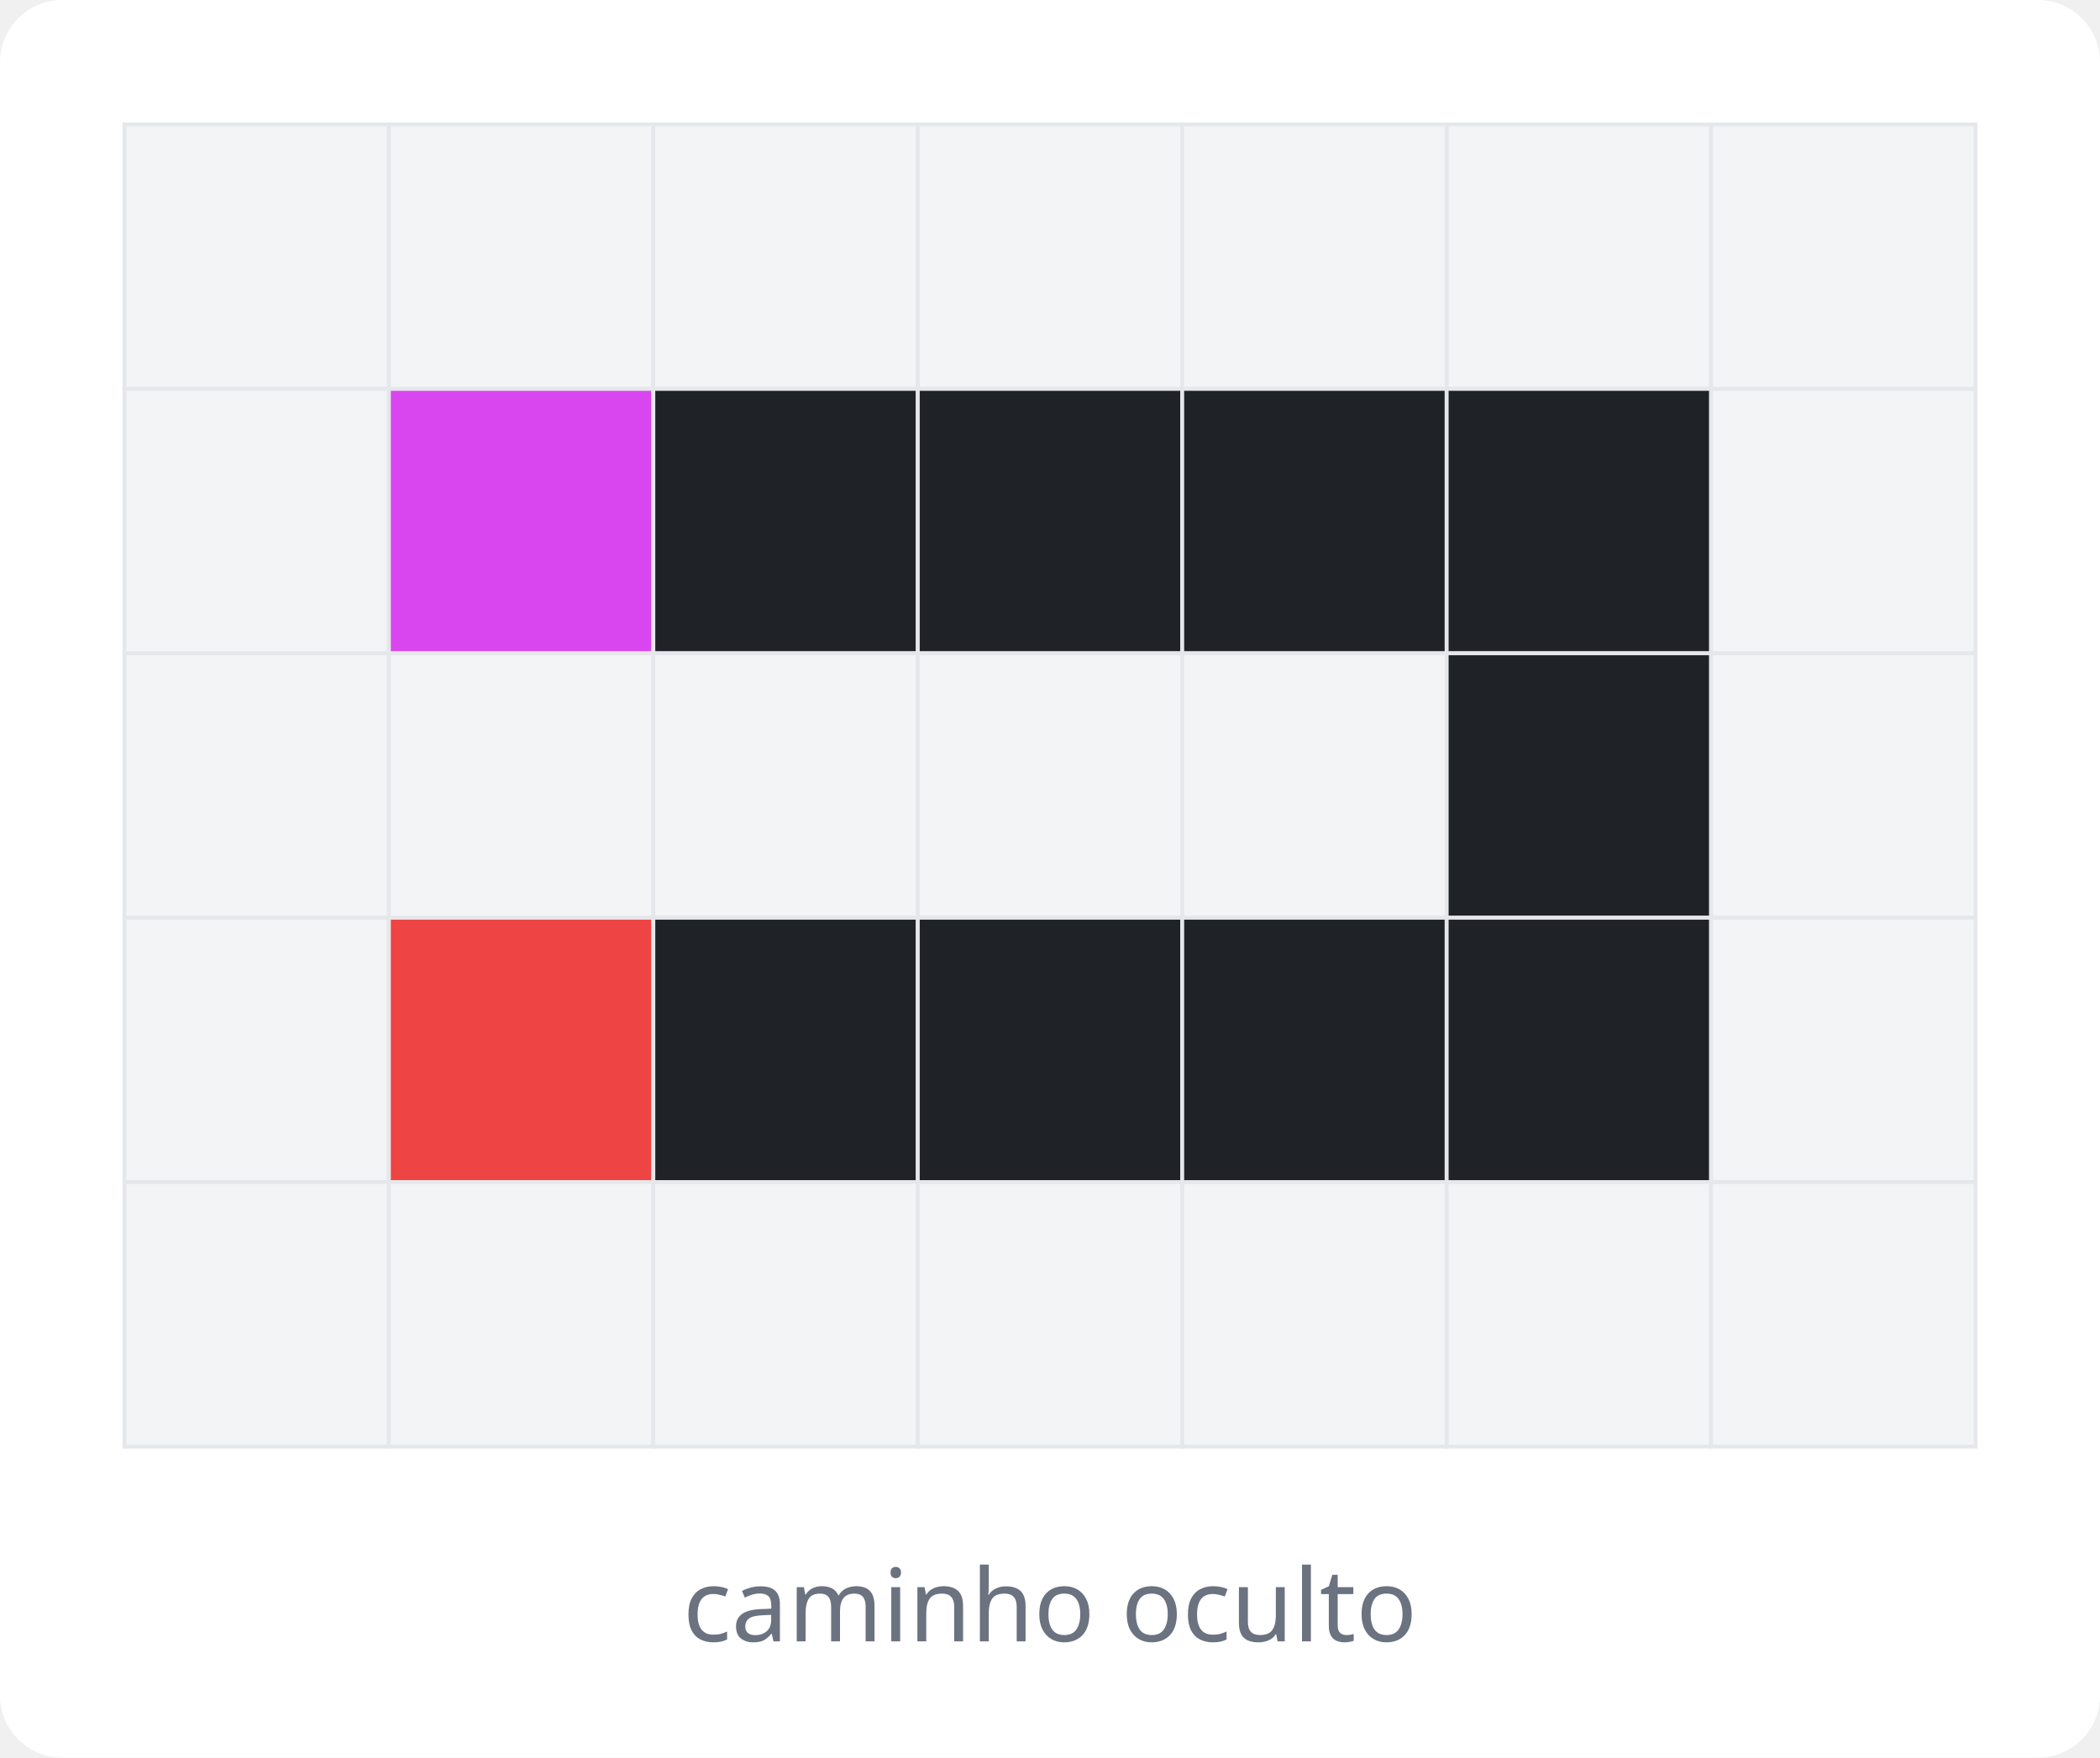
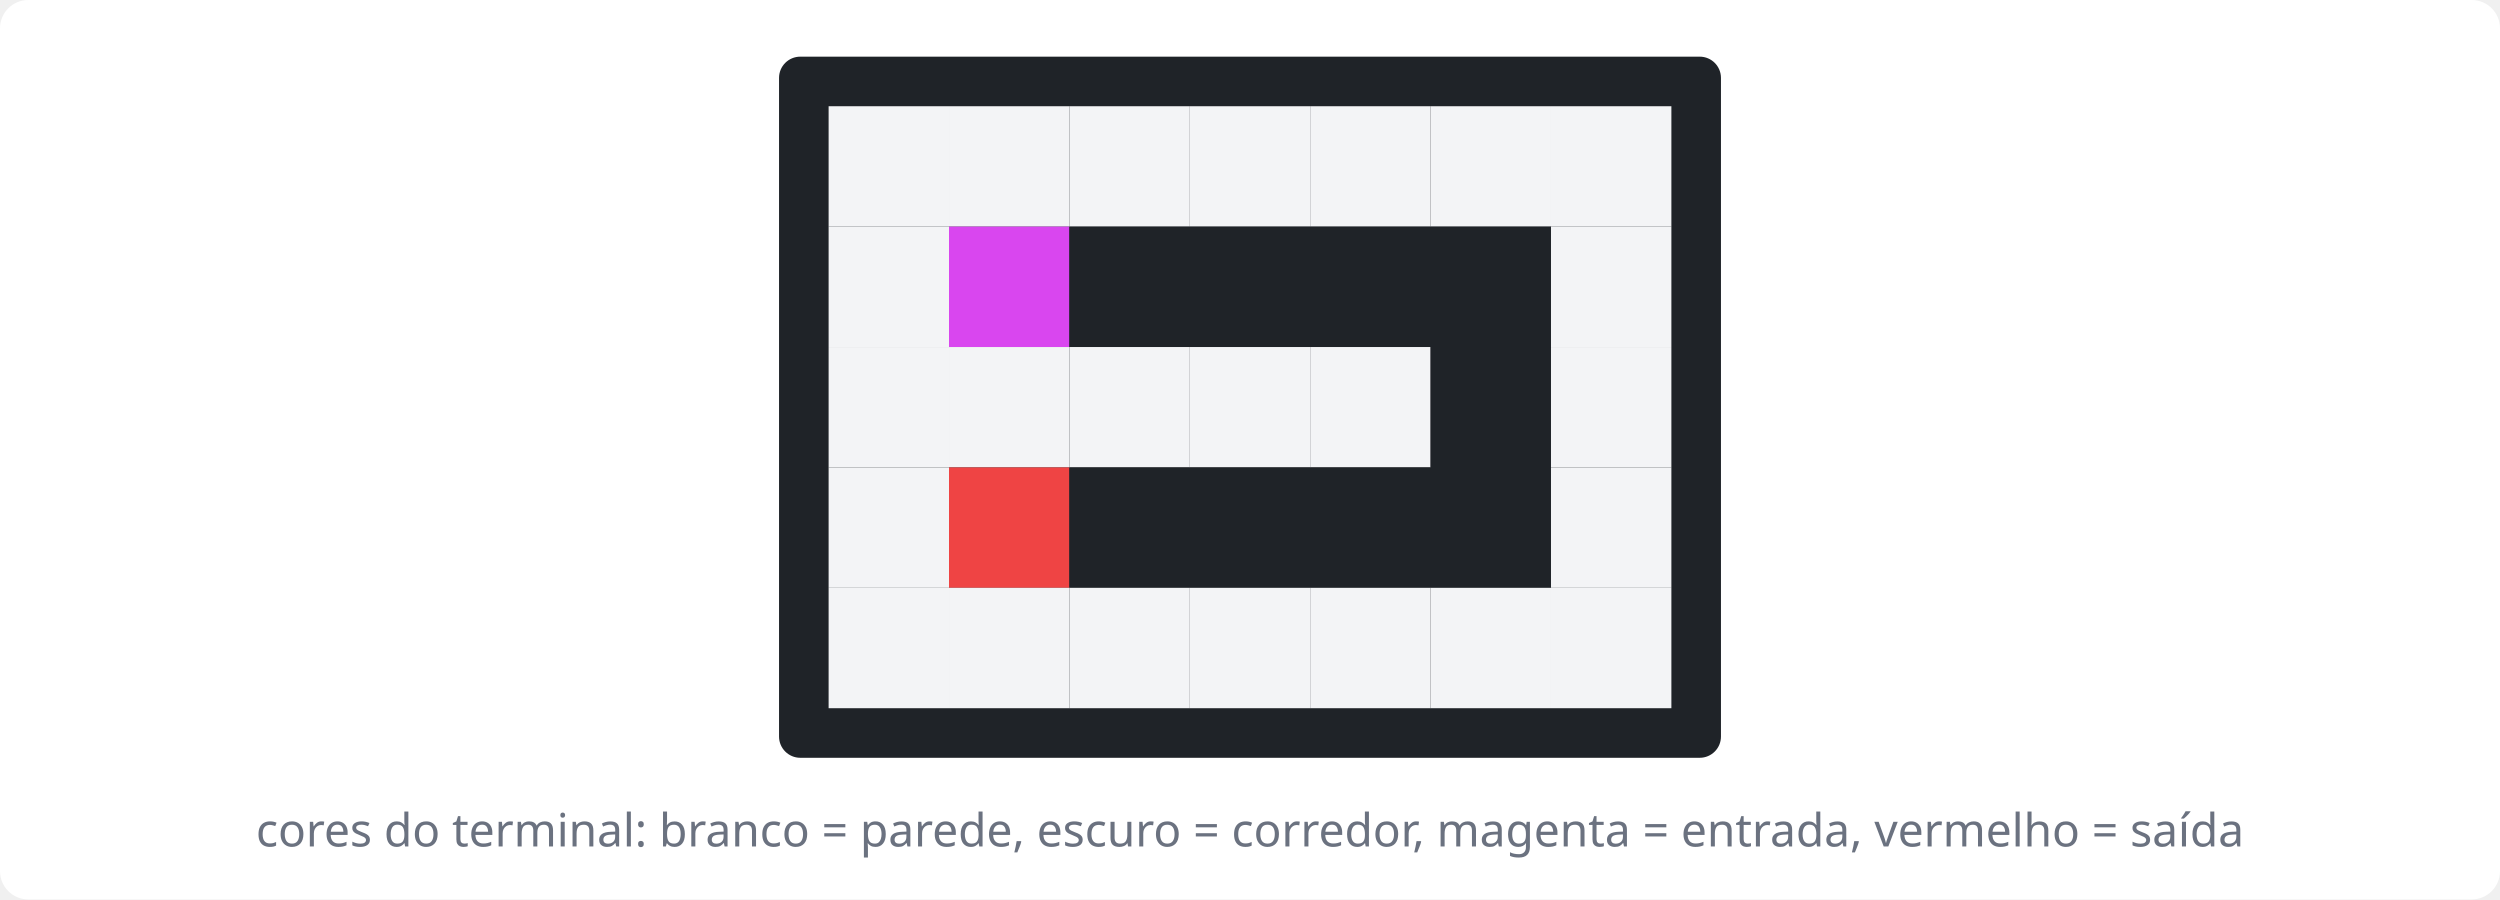
- <svg xmlns="http://www.w3.org/2000/svg" width="270" height="226" viewBox="0 0 270 226">
-   <rect width="270" height="226" fill="#ffffff" rx="8" />
-   <rect x="16" y="16" width="34" height="34" fill="#f3f4f6" stroke="#e5e7eb" stroke-width="0.5" />
-   <rect x="50" y="16" width="34" height="34" fill="#f3f4f6" stroke="#e5e7eb" stroke-width="0.5" />
-   <rect x="84" y="16" width="34" height="34" fill="#f3f4f6" stroke="#e5e7eb" stroke-width="0.5" />
-   <rect x="118" y="16" width="34" height="34" fill="#f3f4f6" stroke="#e5e7eb" stroke-width="0.5" />
-   <rect x="152" y="16" width="34" height="34" fill="#f3f4f6" stroke="#e5e7eb" stroke-width="0.5" />
-   <rect x="186" y="16" width="34" height="34" fill="#f3f4f6" stroke="#e5e7eb" stroke-width="0.5" />
-   <rect x="220" y="16" width="34" height="34" fill="#f3f4f6" stroke="#e5e7eb" stroke-width="0.5" />
-   <rect x="16" y="50" width="34" height="34" fill="#f3f4f6" stroke="#e5e7eb" stroke-width="0.5" />
-   <rect x="50" y="50" width="34" height="34" fill="#d946ef" stroke="#e5e7eb" stroke-width="0.5" />
-   <rect x="84" y="50" width="34" height="34" fill="#1f2328" stroke="#e5e7eb" stroke-width="0.5" />
-   <rect x="118" y="50" width="34" height="34" fill="#1f2328" stroke="#e5e7eb" stroke-width="0.5" />
-   <rect x="152" y="50" width="34" height="34" fill="#1f2328" stroke="#e5e7eb" stroke-width="0.5" />
-   <rect x="186" y="50" width="34" height="34" fill="#1f2328" stroke="#e5e7eb" stroke-width="0.5" />
-   <rect x="220" y="50" width="34" height="34" fill="#f3f4f6" stroke="#e5e7eb" stroke-width="0.5" />
-   <rect x="16" y="84" width="34" height="34" fill="#f3f4f6" stroke="#e5e7eb" stroke-width="0.5" />
-   <rect x="50" y="84" width="34" height="34" fill="#f3f4f6" stroke="#e5e7eb" stroke-width="0.5" />
-   <rect x="84" y="84" width="34" height="34" fill="#f3f4f6" stroke="#e5e7eb" stroke-width="0.5" />
-   <rect x="118" y="84" width="34" height="34" fill="#f3f4f6" stroke="#e5e7eb" stroke-width="0.5" />
-   <rect x="152" y="84" width="34" height="34" fill="#f3f4f6" stroke="#e5e7eb" stroke-width="0.5" />
-   <rect x="186" y="84" width="34" height="34" fill="#1f2328" stroke="#e5e7eb" stroke-width="0.5" />
-   <rect x="220" y="84" width="34" height="34" fill="#f3f4f6" stroke="#e5e7eb" stroke-width="0.5" />
-   <rect x="16" y="118" width="34" height="34" fill="#f3f4f6" stroke="#e5e7eb" stroke-width="0.5" />
-   <rect x="50" y="118" width="34" height="34" fill="#ef4444" stroke="#e5e7eb" stroke-width="0.5" />
-   <rect x="84" y="118" width="34" height="34" fill="#1f2328" stroke="#e5e7eb" stroke-width="0.5" />
-   <rect x="118" y="118" width="34" height="34" fill="#1f2328" stroke="#e5e7eb" stroke-width="0.5" />
-   <rect x="152" y="118" width="34" height="34" fill="#1f2328" stroke="#e5e7eb" stroke-width="0.5" />
-   <rect x="186" y="118" width="34" height="34" fill="#1f2328" stroke="#e5e7eb" stroke-width="0.5" />
-   <rect x="220" y="118" width="34" height="34" fill="#f3f4f6" stroke="#e5e7eb" stroke-width="0.5" />
-   <rect x="16" y="152" width="34" height="34" fill="#f3f4f6" stroke="#e5e7eb" stroke-width="0.5" />
-   <rect x="50" y="152" width="34" height="34" fill="#f3f4f6" stroke="#e5e7eb" stroke-width="0.5" />
-   <rect x="84" y="152" width="34" height="34" fill="#f3f4f6" stroke="#e5e7eb" stroke-width="0.5" />
-   <rect x="118" y="152" width="34" height="34" fill="#f3f4f6" stroke="#e5e7eb" stroke-width="0.5" />
-   <rect x="152" y="152" width="34" height="34" fill="#f3f4f6" stroke="#e5e7eb" stroke-width="0.5" />
-   <rect x="186" y="152" width="34" height="34" fill="#f3f4f6" stroke="#e5e7eb" stroke-width="0.5" />
-   <rect x="220" y="152" width="34" height="34" fill="#f3f4f6" stroke="#e5e7eb" stroke-width="0.5" />
-   <text x="135" y="206" font-family="ui-sans-serif, system-ui, sans-serif" font-size="13" font-weight="normal" fill="#6b7280" text-anchor="middle" dominant-baseline="central">caminho oculto</text>
+ <svg xmlns="http://www.w3.org/2000/svg" width="706" height="254" viewBox="0 0 706 254">
+   <rect width="706" height="254" fill="#ffffff" rx="8" />
+   <rect x="220" y="16" width="266" height="198" rx="6" fill="#1f2328" />
+   <rect x="234" y="30" width="34" height="34" fill="#f3f4f6" />
+   <rect x="268" y="30" width="34" height="34" fill="#f3f4f6" />
+   <rect x="302" y="30" width="34" height="34" fill="#f3f4f6" />
+   <rect x="336" y="30" width="34" height="34" fill="#f3f4f6" />
+   <rect x="370" y="30" width="34" height="34" fill="#f3f4f6" />
+   <rect x="404" y="30" width="34" height="34" fill="#f3f4f6" />
+   <rect x="438" y="30" width="34" height="34" fill="#f3f4f6" />
+   <rect x="234" y="64" width="34" height="34" fill="#f3f4f6" />
+   <rect x="268" y="64" width="34" height="34" fill="#d946ef" />
+   <rect x="302" y="64" width="34" height="34" fill="#1f2328" />
+   <rect x="336" y="64" width="34" height="34" fill="#1f2328" />
+   <rect x="370" y="64" width="34" height="34" fill="#1f2328" />
+   <rect x="404" y="64" width="34" height="34" fill="#1f2328" />
+   <rect x="438" y="64" width="34" height="34" fill="#f3f4f6" />
+   <rect x="234" y="98" width="34" height="34" fill="#f3f4f6" />
+   <rect x="268" y="98" width="34" height="34" fill="#f3f4f6" />
+   <rect x="302" y="98" width="34" height="34" fill="#f3f4f6" />
+   <rect x="336" y="98" width="34" height="34" fill="#f3f4f6" />
+   <rect x="370" y="98" width="34" height="34" fill="#f3f4f6" />
+   <rect x="404" y="98" width="34" height="34" fill="#1f2328" />
+   <rect x="438" y="98" width="34" height="34" fill="#f3f4f6" />
+   <rect x="234" y="132" width="34" height="34" fill="#f3f4f6" />
+   <rect x="268" y="132" width="34" height="34" fill="#ef4444" />
+   <rect x="302" y="132" width="34" height="34" fill="#1f2328" />
+   <rect x="336" y="132" width="34" height="34" fill="#1f2328" />
+   <rect x="370" y="132" width="34" height="34" fill="#1f2328" />
+   <rect x="404" y="132" width="34" height="34" fill="#1f2328" />
+   <rect x="438" y="132" width="34" height="34" fill="#f3f4f6" />
+   <rect x="234" y="166" width="34" height="34" fill="#f3f4f6" />
+   <rect x="268" y="166" width="34" height="34" fill="#f3f4f6" />
+   <rect x="302" y="166" width="34" height="34" fill="#f3f4f6" />
+   <rect x="336" y="166" width="34" height="34" fill="#f3f4f6" />
+   <rect x="370" y="166" width="34" height="34" fill="#f3f4f6" />
+   <rect x="404" y="166" width="34" height="34" fill="#f3f4f6" />
+   <rect x="438" y="166" width="34" height="34" fill="#f3f4f6" />
+   <text x="353" y="234" font-family="ui-sans-serif, system-ui, sans-serif" font-size="13" font-weight="normal" fill="#6b7280" text-anchor="middle" dominant-baseline="central">cores do terminal: branco = parede, escuro = corredor, magenta = entrada, vermelho = saída</text>
</svg>
